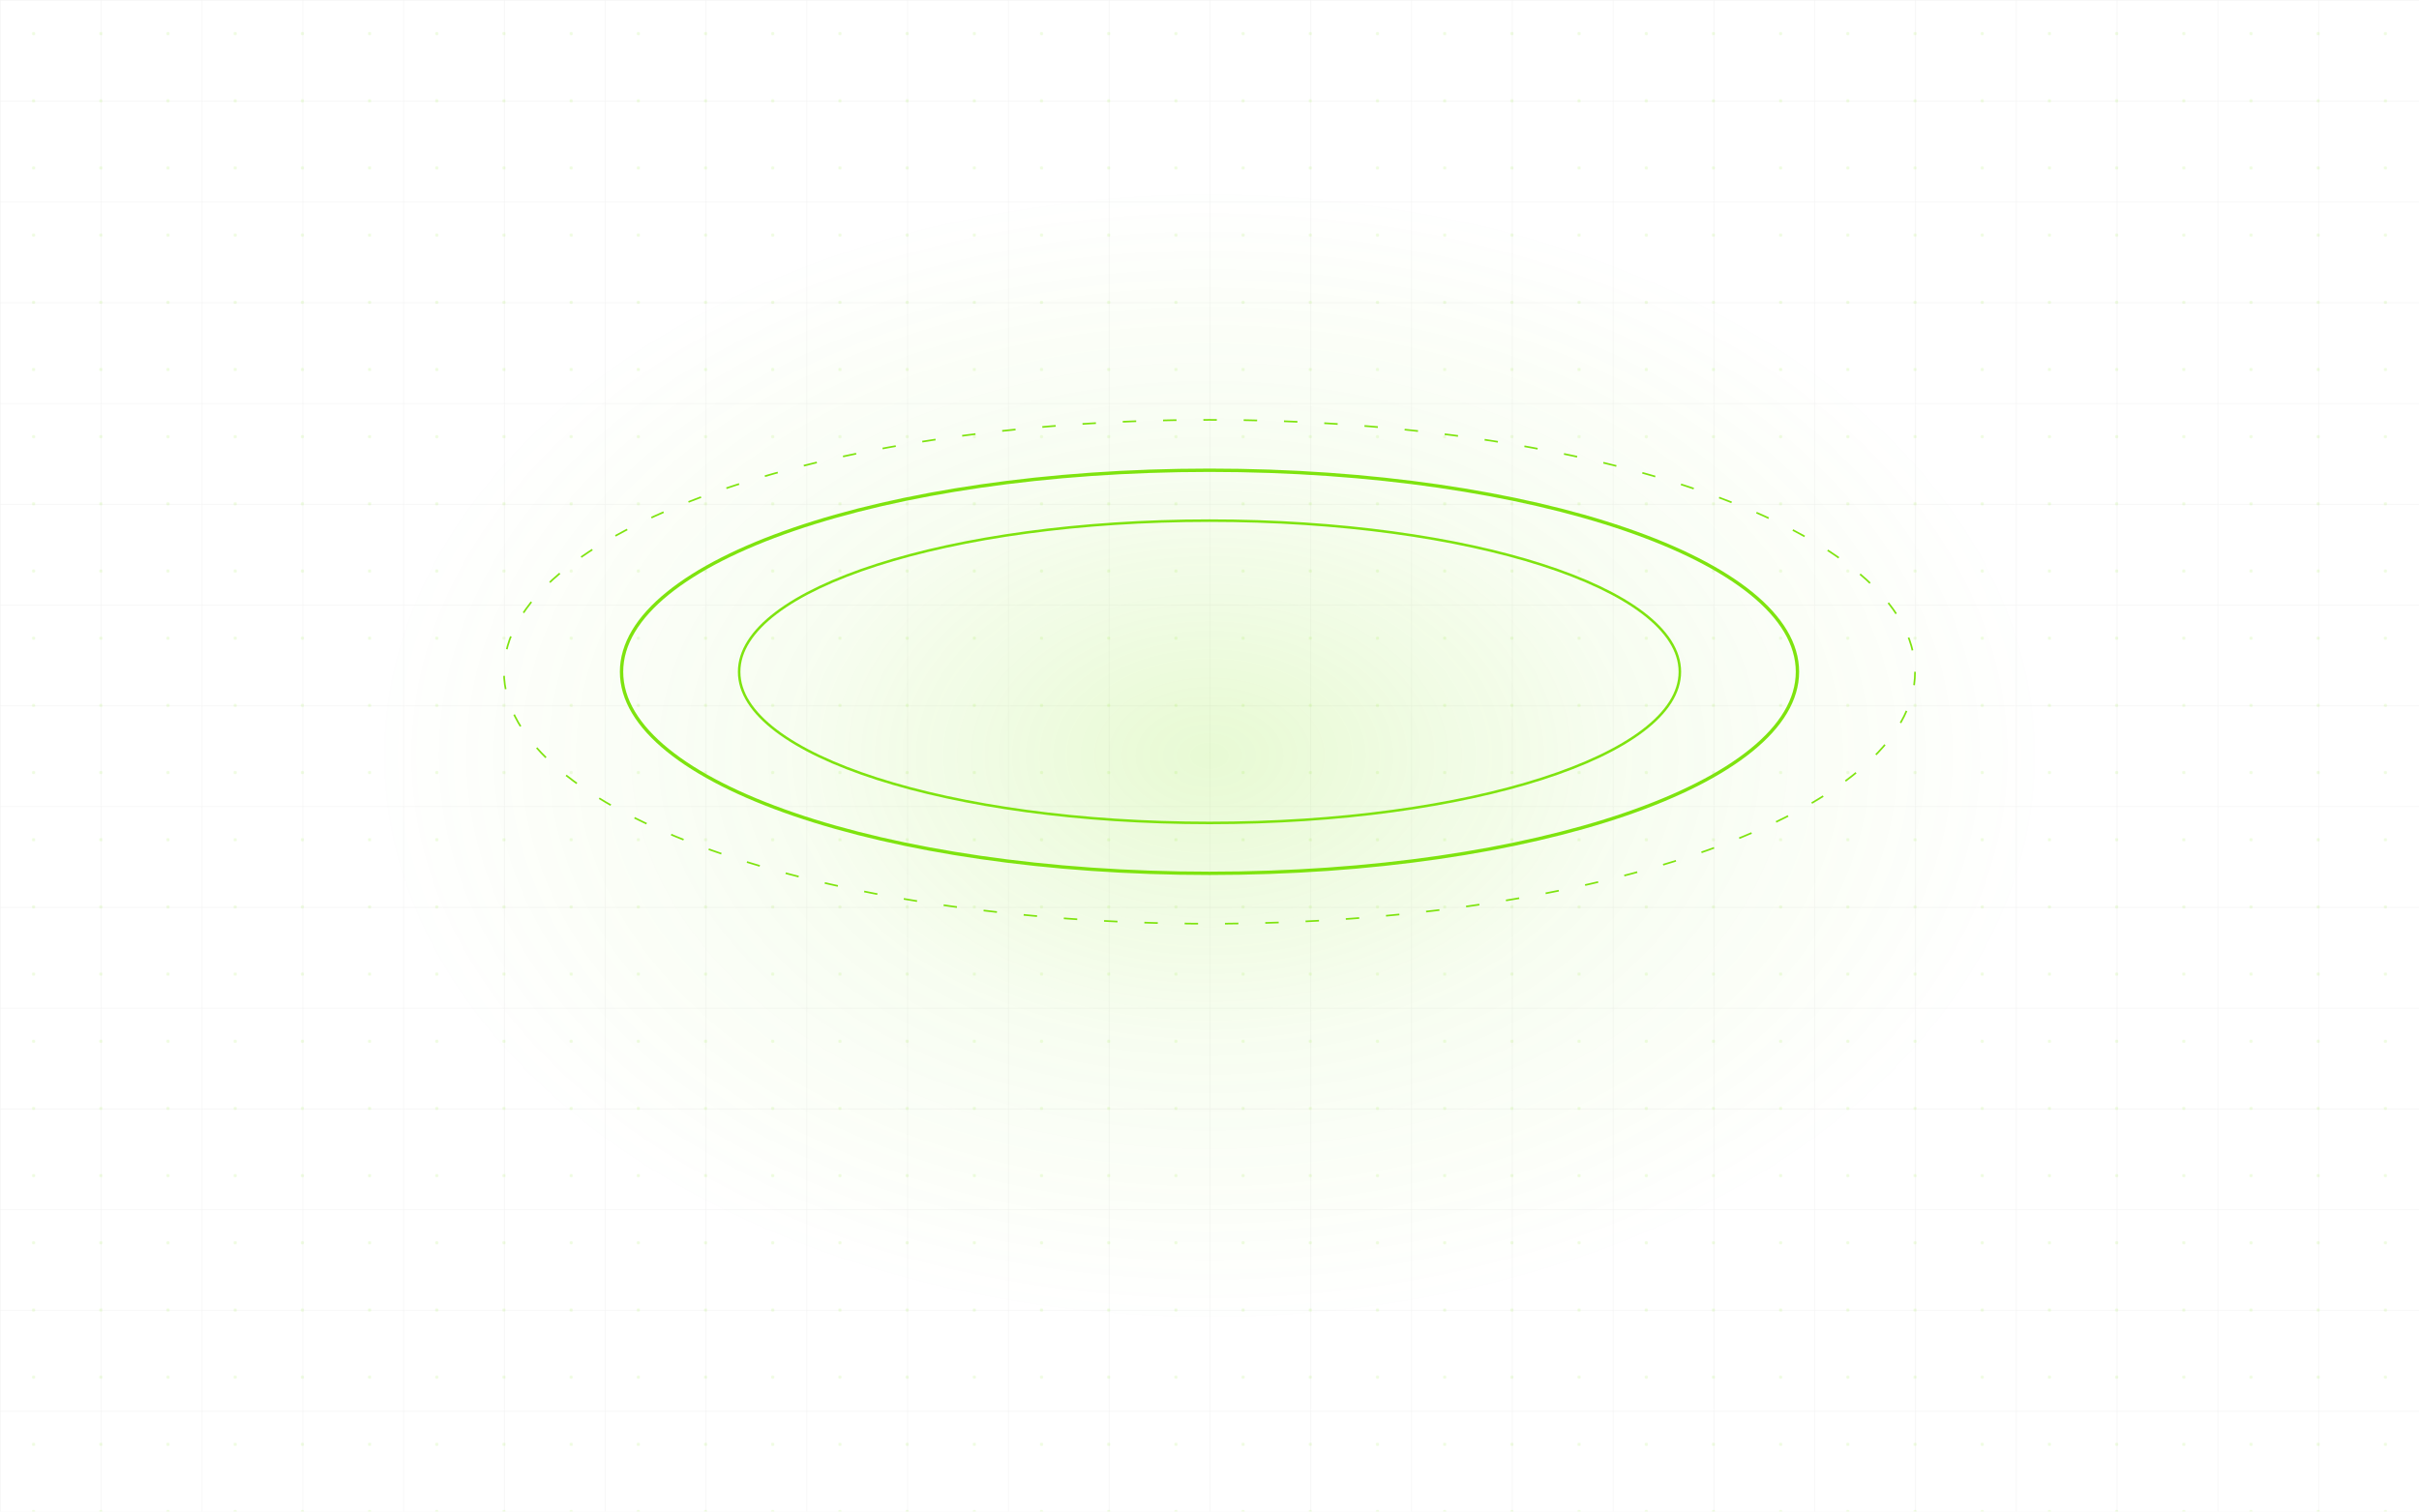
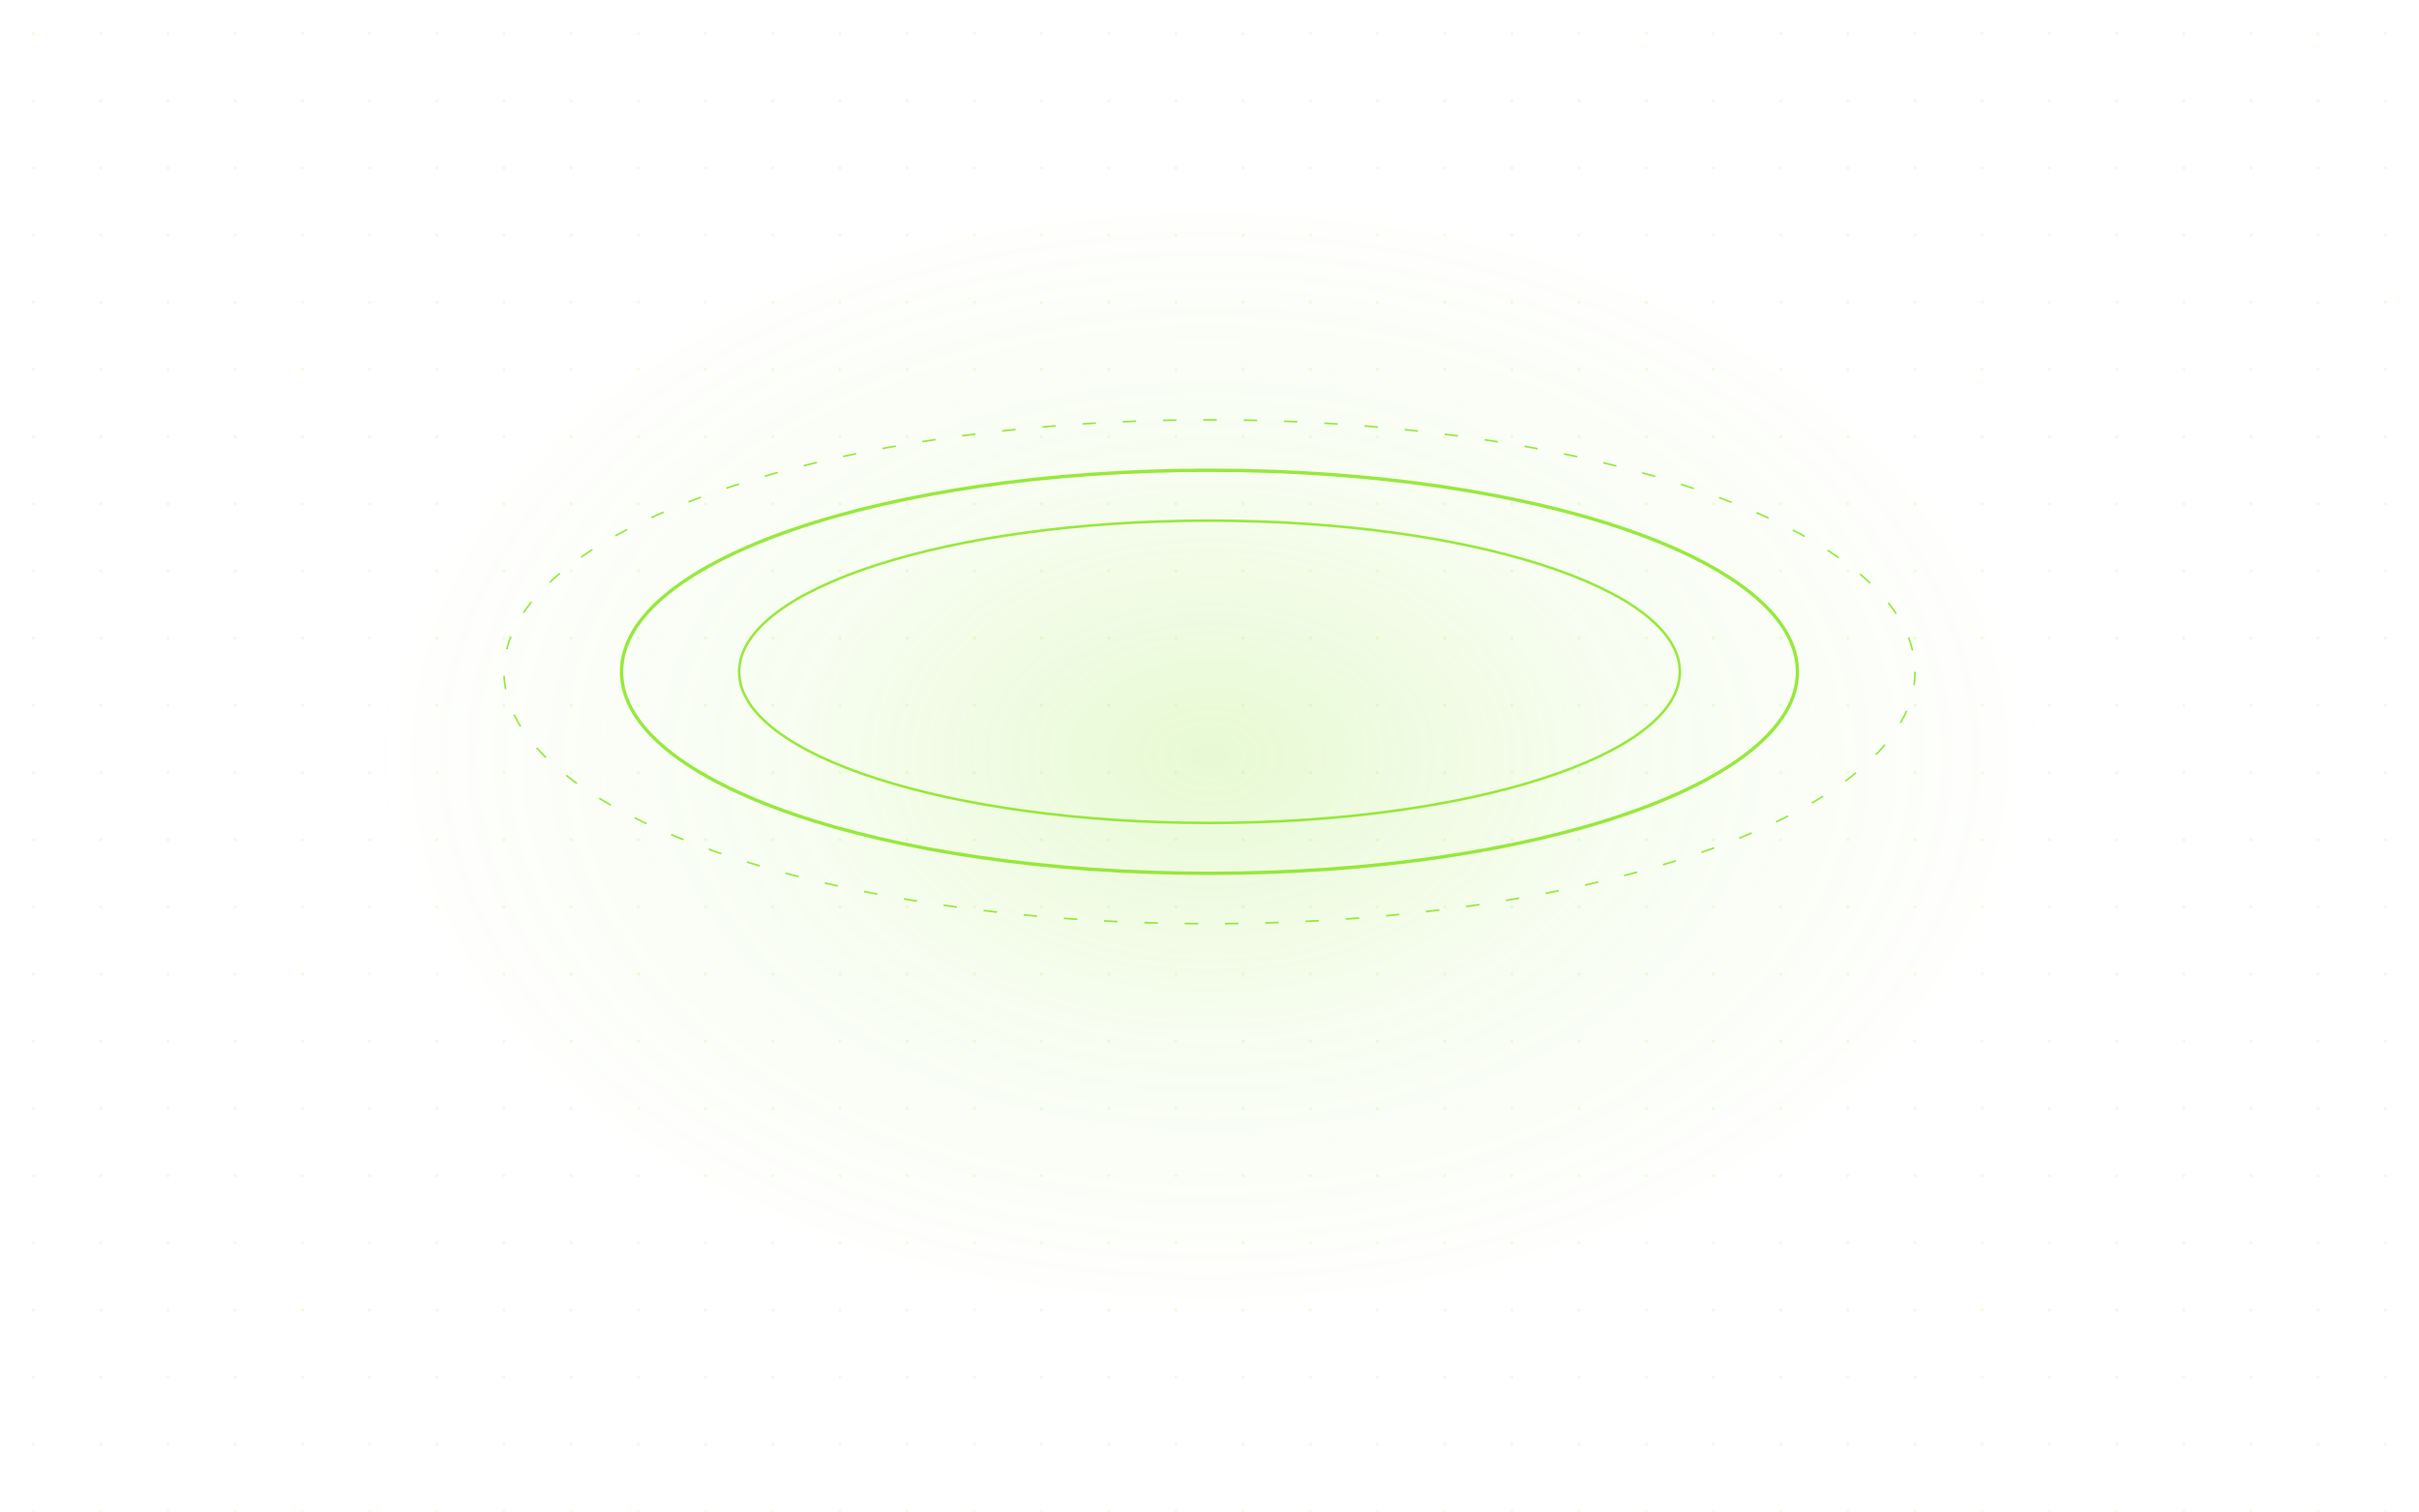
<svg xmlns="http://www.w3.org/2000/svg" viewBox="0 0 1440 900" preserveAspectRatio="xMidYMid slice">
  <defs>
    <radialGradient id="centerGlow" cx="50%" cy="50%" r="45%">
      <stop offset="0%" stop-color="#7ee30f" stop-opacity="0.18" />
      <stop offset="50%" stop-color="#7ee30f" stop-opacity="0.06" />
      <stop offset="100%" stop-color="#7ee30f" stop-opacity="0" />
    </radialGradient>
-     <pattern id="grid" width="60" height="60" patternUnits="userSpaceOnUse">
-       <path d="M 60 0 L 0 0 0 60" fill="none" stroke="currentColor" stroke-width="0.5" opacity="0.06" />
-     </pattern>
    <pattern id="dots" width="40" height="40" patternUnits="userSpaceOnUse">
      <circle cx="20" cy="20" r="1" fill="#7ee30f" opacity="0.12" />
    </pattern>
  </defs>
-   <rect width="100%" height="100%" fill="url(#grid)" />
  <rect width="100%" height="100%" fill="url(#dots)" />
  <ellipse cx="720" cy="450" rx="550" ry="380" fill="url(#centerGlow)" />
-   <g opacity="1">
+   <g opacity="0.8">
    <ellipse cx="720" cy="400" rx="350" ry="120" fill="none" stroke="#7ee30f" stroke-width="2">
      <animateTransform attributeName="transform" type="rotate" values="0 720 400;360 720 400" dur="60s" repeatCount="indefinite" />
    </ellipse>
    <ellipse cx="720" cy="400" rx="280" ry="90" fill="none" stroke="#7ee30f" stroke-width="1.5">
      <animateTransform attributeName="transform" type="rotate" values="360 720 400;0 720 400" dur="45s" repeatCount="indefinite" />
    </ellipse>
    <ellipse cx="720" cy="400" rx="420" ry="150" fill="none" stroke="#7ee30f" stroke-width="1" stroke-dasharray="8 16">
      <animateTransform attributeName="transform" type="rotate" values="0 720 400;360 720 400" dur="80s" repeatCount="indefinite" />
    </ellipse>
  </g>
</svg>
